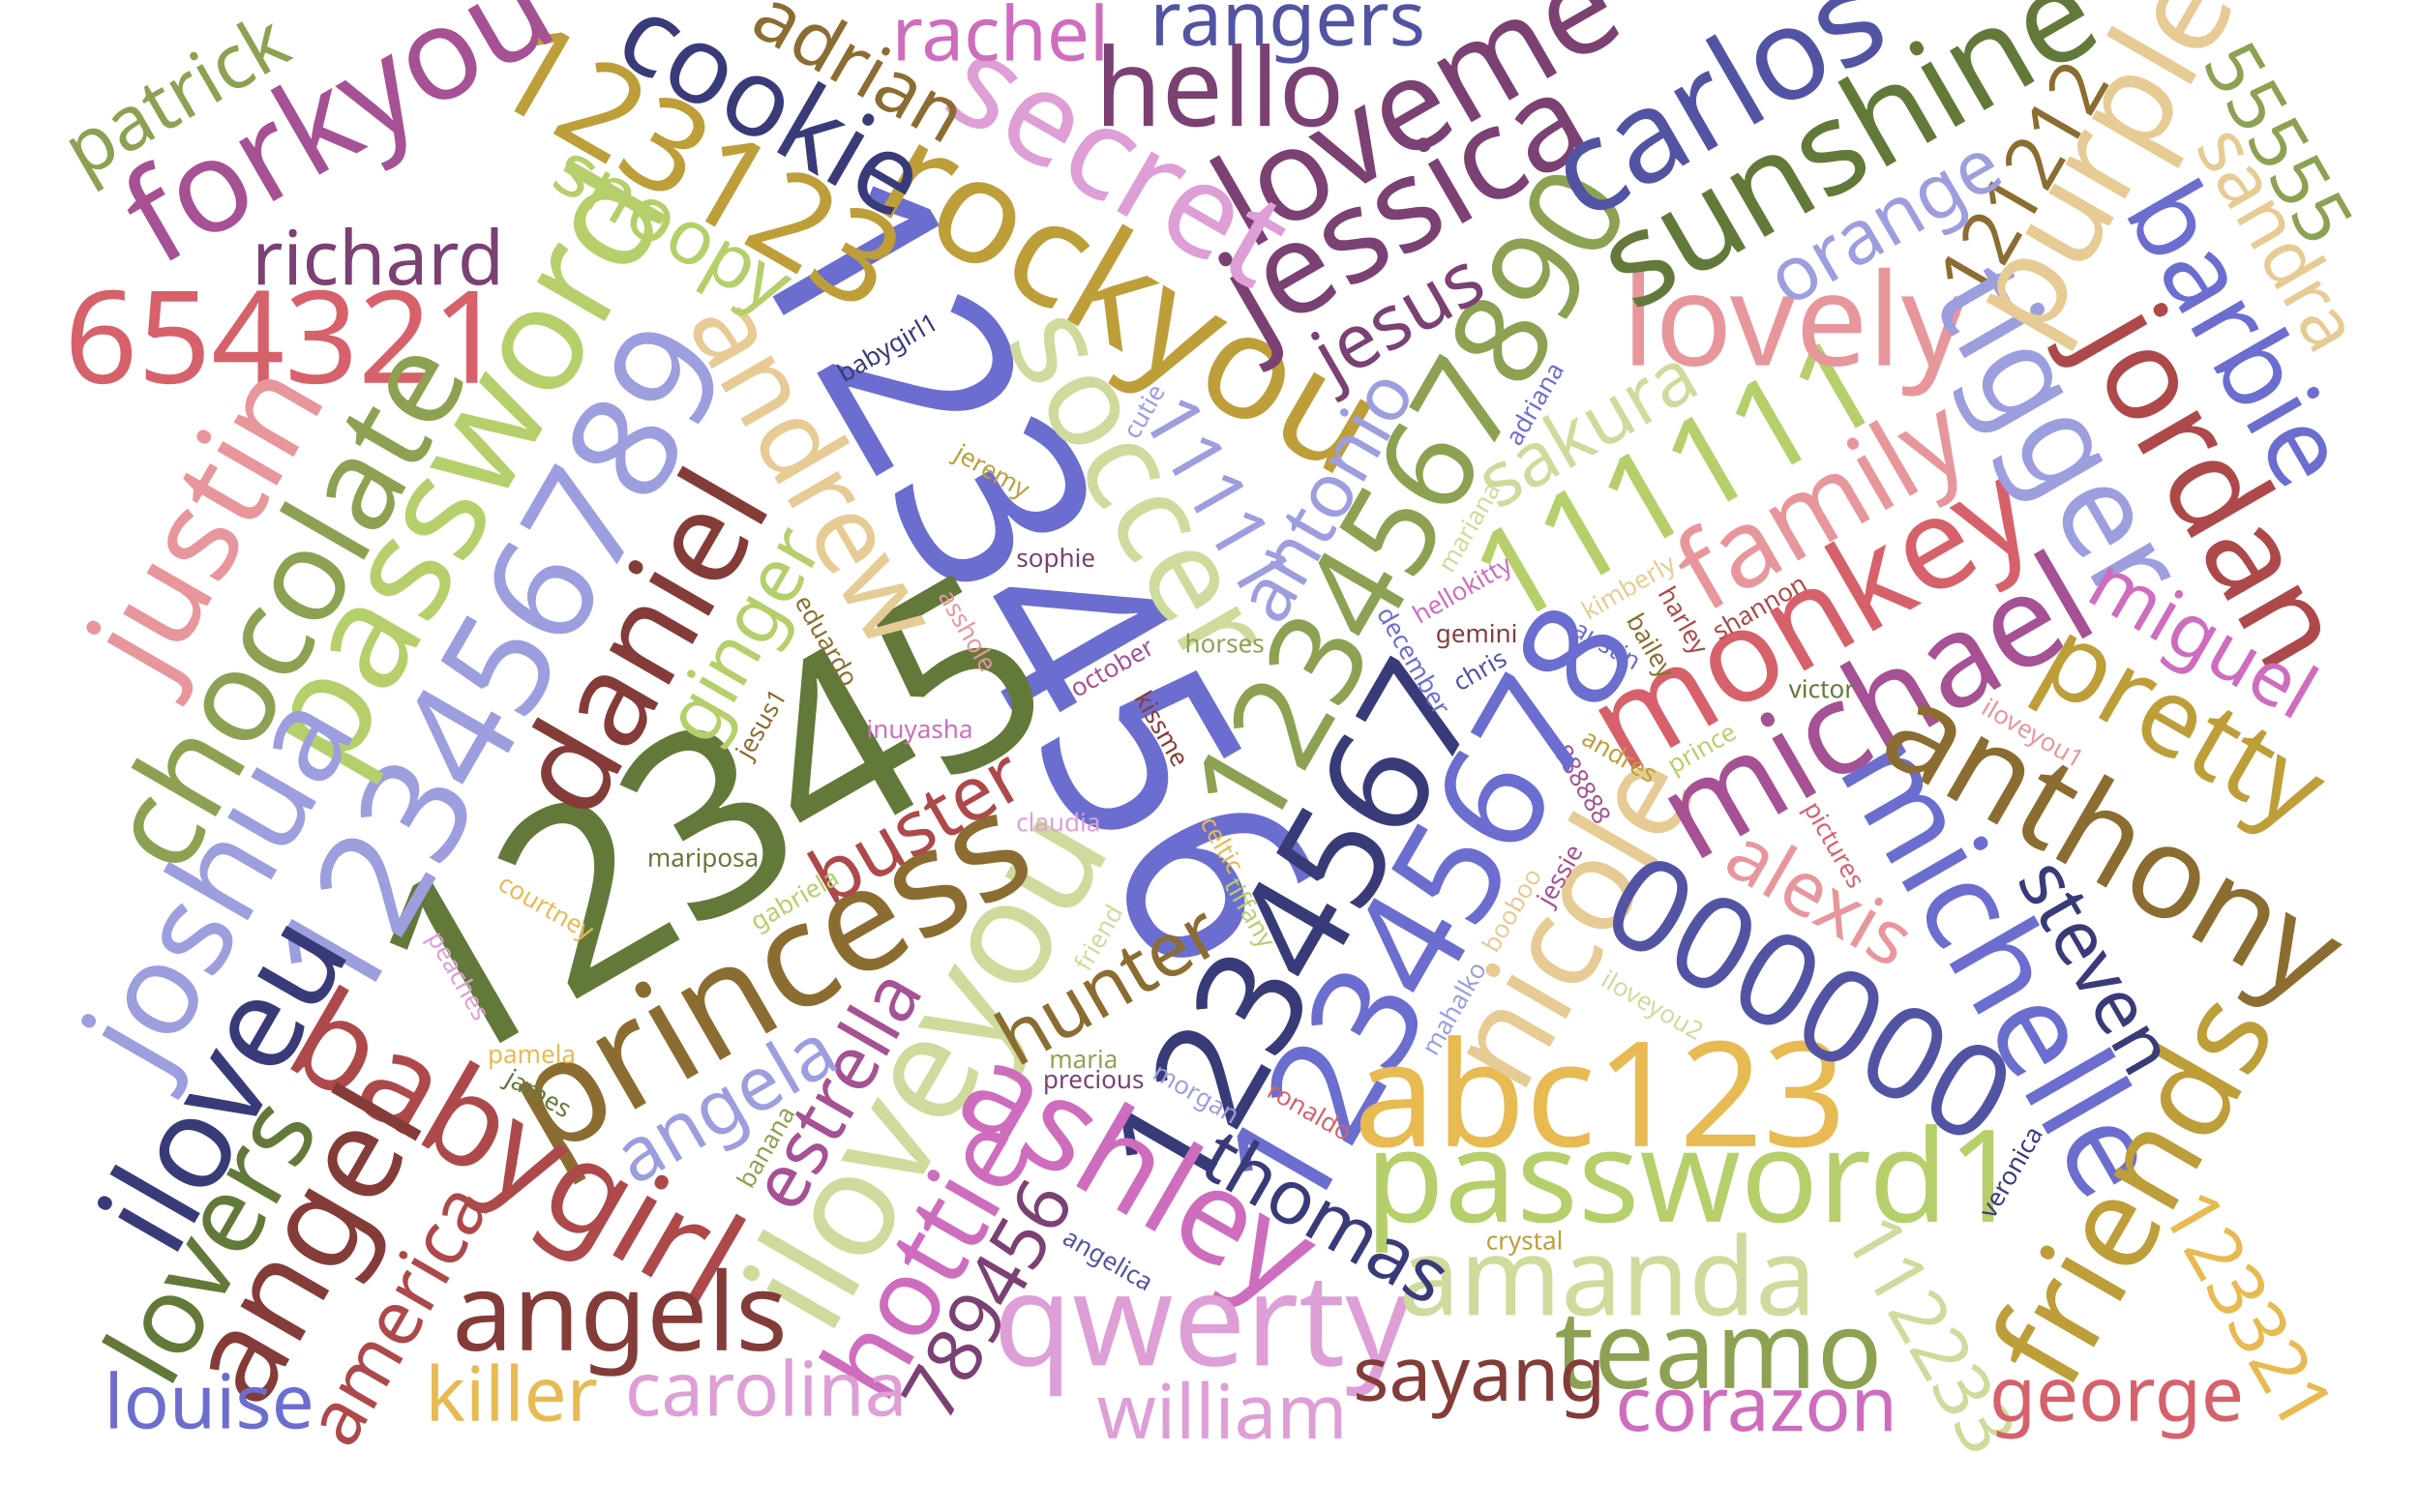
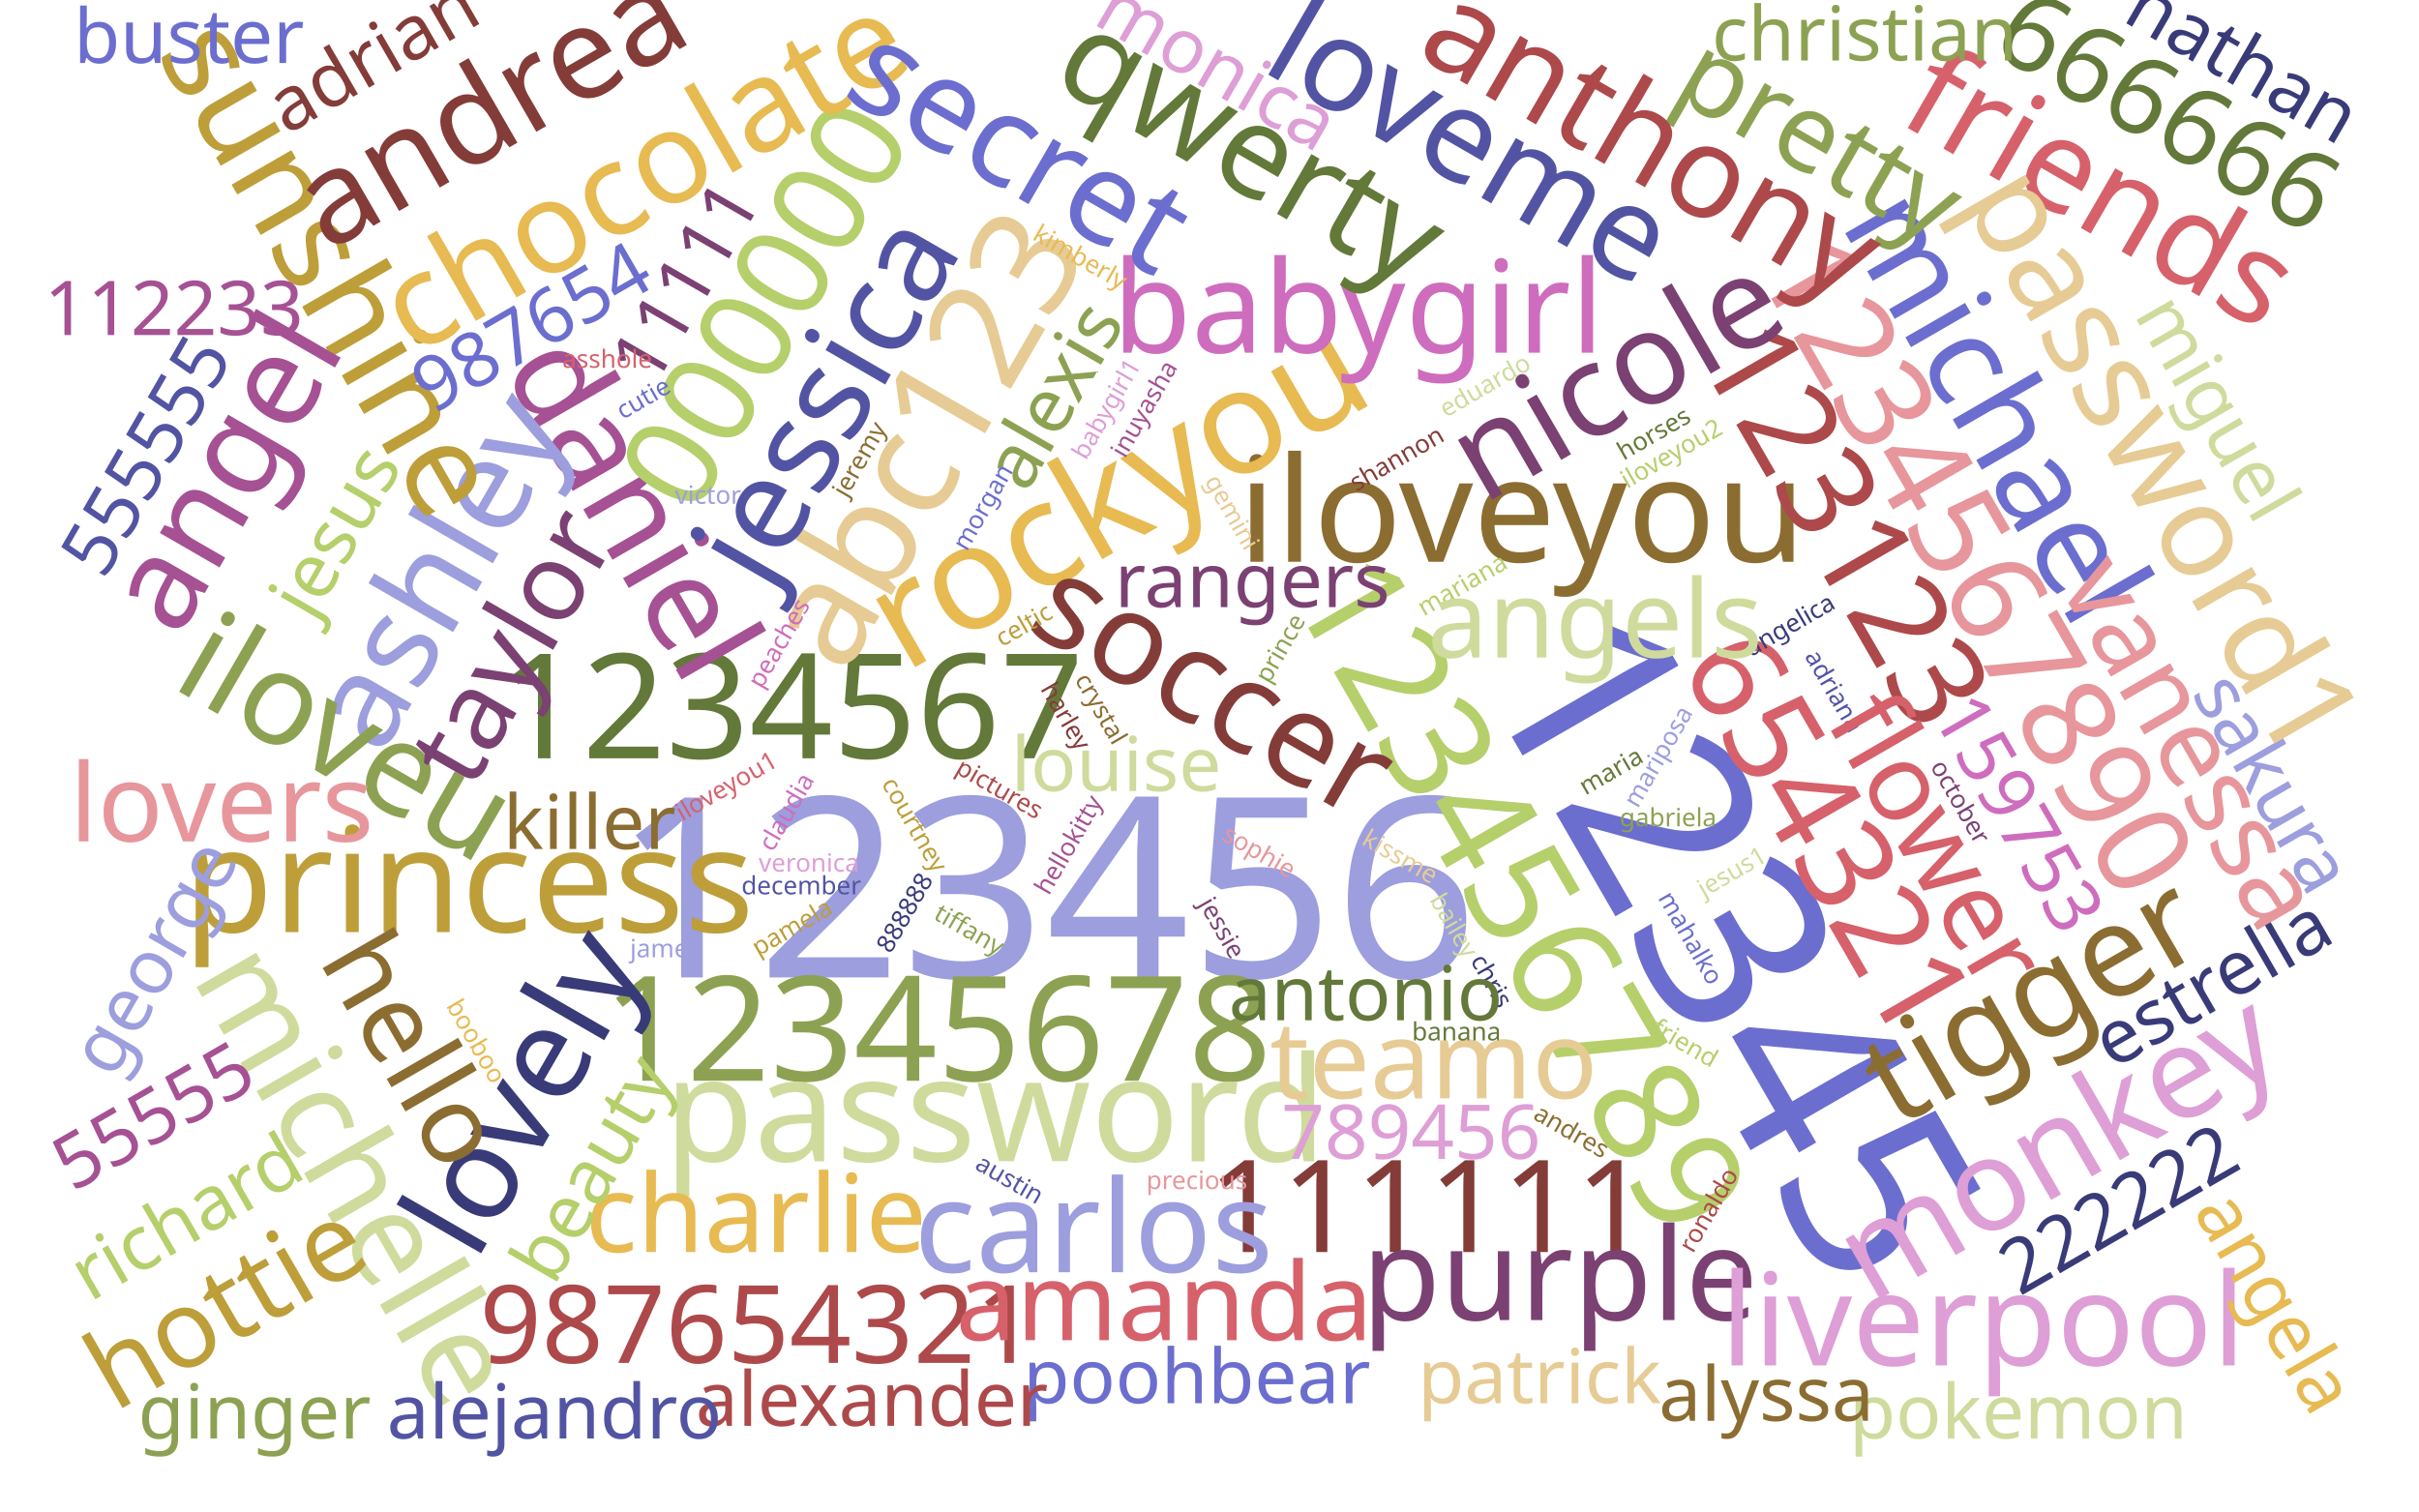
<svg xmlns="http://www.w3.org/2000/svg" width="960" height="600" version="1.1">
  <g />
-   <g transform="translate(480,300)scale(1,1)">
-     <text text-anchor="middle" transform="translate(-101,-57)rotate(60)" style="font-size: 100px; font-family: Impact; fill: rgb(107, 110, 207);">123456</text>
-     <text text-anchor="middle" transform="translate(-6,-98)rotate(60)" style="font-size: 30px; font-family: Impact; fill: rgb(156, 158, 222);">11111</text>
-     <text text-anchor="middle" transform="translate(-181,56)rotate(-30)" style="font-size: 100px; font-family: Impact; fill: rgb(99, 121, 57);">12345</text>
-     <text text-anchor="middle" transform="translate(415,-238)rotate(60)" style="font-size: 30px; font-family: Impact; fill: rgb(140, 162, 82);">55555</text>
-     <text text-anchor="middle" transform="translate(194,-94)rotate(-30)" style="font-size: 51px; font-family: Impact; fill: rgb(181, 207, 107);">111111</text>
-     <text text-anchor="middle" transform="translate(277,235)rotate(60)" style="font-size: 30px; font-family: Impact; fill: rgb(206, 219, 156);">112233</text>
-     <text text-anchor="middle" transform="translate(332,-223)rotate(-60)" style="font-size: 30px; font-family: Impact; fill: rgb(140, 109, 49);">121212</text>
-     <text text-anchor="middle" transform="translate(-212,-219)rotate(30)" style="font-size: 51px; font-family: Impact; fill: rgb(189, 158, 57);">123123</text>
-     <text text-anchor="middle" transform="translate(403,225)rotate(60)" style="font-size: 30px; font-family: Impact; fill: rgb(231, 186, 82);">123321</text>
-     <text text-anchor="middle" transform="translate(-367,-148)rotate(0)" style="font-size: 51px; font-family: Impact; fill: rgb(214, 97, 107);">654321</text>
-     <text text-anchor="middle" transform="translate(-79,221)rotate(-60)" style="font-size: 30px; font-family: Impact; fill: rgb(123, 65, 115);">789456</text>
-     <text text-anchor="middle" transform="translate(145,13)rotate(60)" style="font-size: 10px; font-family: Impact; fill: rgb(165, 81, 148);">888888</text>
-     <text text-anchor="middle" transform="translate(51,79)rotate(-60)" style="font-size: 58px; font-family: Impact; fill: rgb(57, 59, 121);">1234567</text>
-     <text text-anchor="middle" transform="translate(105,71)rotate(-60)" style="font-size: 58px; font-family: Impact; fill: rgb(107, 110, 207);">12345678</text>
-     <text text-anchor="middle" transform="translate(-264,-26)rotate(-60)" style="font-size: 58px; font-family: Impact; fill: rgb(156, 158, 222);">123456789</text>
-     <text text-anchor="middle" transform="translate(95,-93)rotate(-60)" style="font-size: 51px; font-family: Impact; fill: rgb(140, 162, 82);">1234567890</text>
-     <text text-anchor="middle" transform="translate(-279,-105)rotate(-60)" style="font-size: 58px; font-family: Impact; fill: rgb(181, 207, 107);">password</text>
-     <text text-anchor="middle" transform="translate(-95,134)rotate(-60)" style="font-size: 58px; font-family: Impact; fill: rgb(206, 219, 156);">iloveyou</text>
-     <text text-anchor="middle" transform="translate(-165,104)rotate(-30)" style="font-size: 58px; font-family: Impact; fill: rgb(140, 109, 49);">princess</text>
-     <text text-anchor="middle" transform="translate(-41,-164)rotate(30)" style="font-size: 58px; font-family: Impact; fill: rgb(189, 158, 57);">rockyou</text>
-     <text text-anchor="middle" transform="translate(155,155)rotate(0)" style="font-size: 58px; font-family: Impact; fill: rgb(231, 186, 82);">abc123</text>
-     <text text-anchor="middle" transform="translate(159,74)rotate(-60)" style="font-size: 51px; font-family: Impact; fill: rgb(231, 203, 148);">nicole</text>
-     <text text-anchor="middle" transform="translate(-210,-36)rotate(-60)" style="font-size: 51px; font-family: Impact; fill: rgb(132, 60, 57);">daniel</text>
-     <text text-anchor="middle" transform="translate(-284,171)rotate(30)" style="font-size: 51px; font-family: Impact; fill: rgb(173, 73, 74);">babygirl</text>
-     <text text-anchor="middle" transform="translate(247,-40)rotate(-30)" style="font-size: 51px; font-family: Impact; fill: rgb(214, 97, 107);">monkey</text>
-     <text text-anchor="middle" transform="translate(232,-155)rotate(0)" style="font-size: 51px; font-family: Impact; fill: rgb(231, 150, 156);">lovely</text>
-     <text text-anchor="middle" transform="translate(86,-203)rotate(-30)" style="font-size: 51px; font-family: Impact; fill: rgb(123, 65, 115);">jessica</text>
-     <text text-anchor="middle" transform="translate(273,-4)rotate(-30)" style="font-size: 51px; font-family: Impact; fill: rgb(165, 81, 148);">michael</text>
-     <text text-anchor="middle" transform="translate(-37,180)rotate(30)" style="font-size: 51px; font-family: Impact; fill: rgb(206, 109, 189);">ashley</text>
-     <text text-anchor="middle" transform="translate(-3,242)rotate(0)" style="font-size: 51px; font-family: Impact; fill: rgb(222, 158, 214);">qwerty</text>
-     <text text-anchor="middle" transform="translate(-376,139)rotate(-60)" style="font-size: 51px; font-family: Impact; fill: rgb(57, 59, 121);">iloveu</text>
-     <text text-anchor="middle" transform="translate(229,112)rotate(30)" style="font-size: 51px; font-family: Impact; fill: rgb(82, 84, 163);">000000</text>
-     <text text-anchor="middle" transform="translate(299,92)rotate(60)" style="font-size: 51px; font-family: Impact; fill: rgb(107, 110, 207);">michelle</text>
-     <text text-anchor="middle" transform="translate(322,-119)rotate(60)" style="font-size: 51px; font-family: Impact; fill: rgb(156, 158, 222);">tigger</text>
-     <text text-anchor="middle" transform="translate(262,-230)rotate(-30)" style="font-size: 51px; font-family: Impact; fill: rgb(99, 121, 57);">sunshine</text>
-     <text text-anchor="middle" transform="translate(-351,-51)rotate(-60)" style="font-size: 51px; font-family: Impact; fill: rgb(140, 162, 82);">chocolate</text>
-     <text text-anchor="middle" transform="translate(192,185)rotate(0)" style="font-size: 51px; font-family: Impact; fill: rgb(181, 207, 107);">password1</text>
-     <text text-anchor="middle" transform="translate(-43,-98)rotate(60)" style="font-size: 51px; font-family: Impact; fill: rgb(206, 219, 156);">soccer</text>
-     <text text-anchor="middle" transform="translate(350,49)rotate(30)" style="font-size: 51px; font-family: Impact; fill: rgb(140, 109, 49);">anthony</text>
-     <text text-anchor="middle" transform="translate(382,181)rotate(-60)" style="font-size: 51px; font-family: Impact; fill: rgb(189, 158, 57);">friends</text>
-     <text text-anchor="middle" transform="translate(369,-231)rotate(-60)" style="font-size: 51px; font-family: Impact; fill: rgb(231, 203, 148);">purple</text>
-     <text text-anchor="middle" transform="translate(-344,203)rotate(-60)" style="font-size: 51px; font-family: Impact; fill: rgb(132, 60, 57);">angel</text>
-     <text text-anchor="middle" transform="translate(383,-98)rotate(60)" style="font-size: 51px; font-family: Impact; fill: rgb(173, 73, 74);">jordan</text>
-     <text text-anchor="middle" transform="translate(-383,-85)rotate(-60)" style="font-size: 51px; font-family: Impact; fill: rgb(231, 150, 156);">justin</text>
-     <text text-anchor="middle" transform="translate(91,-244)rotate(-30)" style="font-size: 51px; font-family: Impact; fill: rgb(123, 65, 115);">loveme</text>
-     <text text-anchor="middle" transform="translate(-337,-240)rotate(-30)" style="font-size: 51px; font-family: Impact; fill: rgb(165, 81, 148);">forkyou</text>
-     <text text-anchor="middle" transform="translate(-45,-221)rotate(30)" style="font-size: 51px; font-family: Impact; fill: rgb(222, 158, 214);">secret</text>
-     <text text-anchor="middle" transform="translate(210,-247)rotate(-30)" style="font-size: 51px; font-family: Impact; fill: rgb(82, 84, 163);">carlos</text>
-     <text text-anchor="middle" transform="translate(-378,59)rotate(-60)" style="font-size: 51px; font-family: Impact; fill: rgb(156, 158, 222);">joshua</text>
-     <text text-anchor="middle" transform="translate(158,222)rotate(0)" style="font-size: 43px; font-family: Impact; fill: rgb(206, 219, 156);">amanda</text>
-     <text text-anchor="middle" transform="translate(379,0)rotate(30)" style="font-size: 43px; font-family: Impact; fill: rgb(189, 158, 57);">pretty</text>
-     <text text-anchor="middle" transform="translate(-170,-106)rotate(60)" style="font-size: 43px; font-family: Impact; fill: rgb(231, 203, 148);">andrew</text>
-     <text text-anchor="middle" transform="translate(-234,236)rotate(0)" style="font-size: 43px; font-family: Impact; fill: rgb(132, 60, 57);">angels</text>
-     <text text-anchor="middle" transform="translate(4,-250)rotate(0)" style="font-size: 43px; font-family: Impact; fill: rgb(123, 65, 115);">hello</text>
-     <text text-anchor="middle" transform="translate(-99,207)rotate(-60)" style="font-size: 43px; font-family: Impact; fill: rgb(206, 109, 189);">hottie</text>
-     <text text-anchor="middle" transform="translate(395,-160)rotate(60)" style="font-size: 43px; font-family: Impact; fill: rgb(107, 110, 207);">barbie</text>
-     <text text-anchor="middle" transform="translate(-383,200)rotate(-60)" style="font-size: 43px; font-family: Impact; fill: rgb(99, 121, 57);">lovers</text>
-     <text text-anchor="middle" transform="translate(202,251)rotate(0)" style="font-size: 43px; font-family: Impact; fill: rgb(140, 162, 82);">teamo</text>
-     <text text-anchor="middle" transform="translate(250,-87)rotate(-30)" style="font-size: 43px; font-family: Impact; fill: rgb(231, 150, 156);">family</text>
-     <text text-anchor="middle" transform="translate(-181,-245)rotate(30)" style="font-size: 43px; font-family: Impact; fill: rgb(57, 59, 121);">cookie</text>
-     <text text-anchor="middle" transform="translate(237,65)rotate(30)" style="font-size: 30px; font-family: Impact; fill: rgb(231, 150, 156);">alexis</text>
-     <text text-anchor="middle" transform="translate(80,-165)rotate(-30)" style="font-size: 30px; font-family: Impact; fill: rgb(123, 65, 115);">jesus</text>
-     <text text-anchor="middle" transform="translate(-139,138)rotate(-60)" style="font-size: 30px; font-family: Impact; fill: rgb(165, 81, 148);">estrella</text>
-     <text text-anchor="middle" transform="translate(389,-38)rotate(30)" style="font-size: 30px; font-family: Impact; fill: rgb(206, 109, 189);">miguel</text>
-     <text text-anchor="middle" transform="translate(5,271)rotate(0)" style="font-size: 30px; font-family: Impact; fill: rgb(222, 158, 214);">william</text>
-     <text text-anchor="middle" transform="translate(41,192)rotate(30)" style="font-size: 30px; font-family: Impact; fill: rgb(57, 59, 121);">thomas</text>
-     <text text-anchor="middle" transform="translate(-187,147)rotate(-30)" style="font-size: 30px; font-family: Impact; fill: rgb(156, 158, 222);">angela</text>
-     <text text-anchor="middle" transform="translate(-405,-253)rotate(-30)" style="font-size: 30px; font-family: Impact; fill: rgb(140, 162, 82);">patrick</text>
-     <text text-anchor="middle" transform="translate(155,-121)rotate(-30)" style="font-size: 30px; font-family: Impact; fill: rgb(206, 219, 156);">sakura</text>
-     <text text-anchor="middle" transform="translate(-144,-265)rotate(30)" style="font-size: 30px; font-family: Impact; fill: rgb(140, 109, 49);">adrian</text>
-     <text text-anchor="middle" transform="translate(107,256)rotate(0)" style="font-size: 30px; font-family: Impact; fill: rgb(132, 60, 57);">sayang</text>
-     <text text-anchor="middle" transform="translate(-313,227)rotate(-60)" style="font-size: 30px; font-family: Impact; fill: rgb(173, 73, 74);">america</text>
-     <text text-anchor="middle" transform="translate(-330,-187)" style="font-size: 30px; font-family: Impact; fill: rgb(123, 65, 115);">richard</text>
-     <text text-anchor="middle" transform="translate(-176,262)rotate(0)" style="font-size: 30px; font-family: Impact; fill: rgb(222, 158, 214);">carolina</text>
-     <text text-anchor="middle" transform="translate(343,89)rotate(60)" style="font-size: 30px; font-family: Impact; fill: rgb(57, 59, 121);">steven</text>
-     <text text-anchor="middle" transform="translate(31,-282)rotate(0)" style="font-size: 30px; font-family: Impact; fill: rgb(82, 84, 163);">rangers</text>
-     <text text-anchor="middle" transform="translate(-397,267)rotate(0)" style="font-size: 30px; font-family: Impact; fill: rgb(107, 110, 207);">louise</text>
-     <text text-anchor="middle" transform="translate(273,-203)rotate(-30)" style="font-size: 30px; font-family: Impact; fill: rgb(156, 158, 222);">orange</text>
-     <text text-anchor="middle" transform="translate(-218,-201)rotate(30)" style="font-size: 30px; font-family: Impact; fill: rgb(181, 207, 107);">snoopy</text>
-     <text text-anchor="middle" transform="translate(-35,100)rotate(-30)" style="font-size: 30px; font-family: Impact; fill: rgb(140, 109, 49);">hunter</text>
-     <text text-anchor="middle" transform="translate(-277,264)rotate(0)" style="font-size: 30px; font-family: Impact; fill: rgb(231, 186, 82);">killer</text>
-     <text text-anchor="middle" transform="translate(415,-200)rotate(60)" style="font-size: 30px; font-family: Impact; fill: rgb(231, 203, 148);">sandra</text>
-     <text text-anchor="middle" transform="translate(-111,37)rotate(-30)" style="font-size: 30px; font-family: Impact; fill: rgb(173, 73, 74);">buster</text>
-     <text text-anchor="middle" transform="translate(360,264)rotate(0)" style="font-size: 30px; font-family: Impact; fill: rgb(214, 97, 107);">george</text>
-     <text text-anchor="middle" transform="translate(-83,-276)" style="font-size: 30px; font-family: Impact; fill: rgb(206, 109, 189);">rachel</text>
-     <text text-anchor="middle" transform="translate(55,-98)rotate(-60)" style="font-size: 30px; font-family: Impact; fill: rgb(156, 158, 222);">antonio</text>
-     <text text-anchor="middle" transform="translate(-176,-43)rotate(-60)" style="font-size: 30px; font-family: Impact; fill: rgb(181, 207, 107);">ginger</text>
-     <text text-anchor="middle" transform="translate(217,268)rotate(0)" style="font-size: 30px; font-family: Impact; fill: rgb(206, 109, 189);">corazon</text>
-     <text text-anchor="middle" transform="translate(78,-36)rotate(60)" style="font-size: 10px; font-family: Impact; fill: rgb(107, 110, 207);">december</text>
-     <text text-anchor="middle" transform="translate(-7,137)rotate(30)" style="font-size: 10px; font-family: Impact; fill: rgb(156, 158, 222);">morgan</text>
-     <text text-anchor="middle" transform="translate(-201,44)rotate(0)" style="font-size: 10px; font-family: Impact; fill: rgb(99, 121, 57);">mariposa</text>
-     <text text-anchor="middle" transform="translate(-50,124)rotate(0)" style="font-size: 10px; font-family: Impact; fill: rgb(140, 162, 82);">maria</text>
-     <text text-anchor="middle" transform="translate(-163,60)rotate(-30)" style="font-size: 10px; font-family: Impact; fill: rgb(181, 207, 107);">gabriela</text>
-     <text text-anchor="middle" transform="translate(174,102)rotate(30)" style="font-size: 10px; font-family: Impact; fill: rgb(206, 219, 156);">iloveyou2</text>
-     <text text-anchor="middle" transform="translate(172,-42)rotate(60)" style="font-size: 10px; font-family: Impact; fill: rgb(140, 109, 49);">bailey</text>
-     <text text-anchor="middle" transform="translate(-88,-110)rotate(30)" style="font-size: 10px; font-family: Impact; fill: rgb(189, 158, 57);">jeremy</text>
-     <text text-anchor="middle" transform="translate(-269,122)rotate(0)" style="font-size: 10px; font-family: Impact; fill: rgb(231, 186, 82);">pamela</text>
-     <text text-anchor="middle" transform="translate(168,-64)rotate(-30)" style="font-size: 10px; font-family: Impact; fill: rgb(231, 203, 148);">kimberly</text>
-     <text text-anchor="middle" transform="translate(106,-45)rotate(0)" style="font-size: 10px; font-family: Impact; fill: rgb(132, 60, 57);">gemini</text>
-     <text text-anchor="middle" transform="translate(220,-56)rotate(-30)" style="font-size: 10px; font-family: Impact; fill: rgb(173, 73, 74);">shannon</text>
-     <text text-anchor="middle" transform="translate(245,37)rotate(60)" style="font-size: 10px; font-family: Impact; fill: rgb(214, 97, 107);">pictures</text>
-     <text text-anchor="middle" transform="translate(-99,-48)rotate(60)" style="font-size: 10px; font-family: Impact; fill: rgb(231, 150, 156);">asshole</text>
-     <text text-anchor="middle" transform="translate(-61,-75)rotate(0)" style="font-size: 10px; font-family: Impact; fill: rgb(123, 65, 115);">sophie</text>
-     <text text-anchor="middle" transform="translate(142,49)rotate(-60)" style="font-size: 10px; font-family: Impact; fill: rgb(165, 81, 148);">jessie</text>
-     <text text-anchor="middle" transform="translate(102,-63)rotate(-30)" style="font-size: 10px; font-family: Impact; fill: rgb(206, 109, 189);">hellokitty</text>
-     <text text-anchor="middle" transform="translate(-60,30)rotate(0)" style="font-size: 10px; font-family: Impact; fill: rgb(222, 158, 214);">claudia</text>
-     <text text-anchor="middle" transform="translate(-126,-159)rotate(-30)" style="font-size: 10px; font-family: Impact; fill: rgb(57, 59, 121);">babygirl1</text>
-     <text text-anchor="middle" transform="translate(-42,203)rotate(30)" style="font-size: 10px; font-family: Impact; fill: rgb(82, 84, 163);">angelica</text>
-     <text text-anchor="middle" transform="translate(156,-41)rotate(30)" style="font-size: 10px; font-family: Impact; fill: rgb(107, 110, 207);">austin</text>
-     <text text-anchor="middle" transform="translate(100,102)rotate(-60)" style="font-size: 10px; font-family: Impact; fill: rgb(156, 158, 222);">mahalko</text>
-     <text text-anchor="middle" transform="translate(243,-23)rotate(0)" style="font-size: 10px; font-family: Impact; fill: rgb(99, 121, 57);">victor</text>
-     <text text-anchor="middle" transform="translate(6,-41)rotate(0)" style="font-size: 10px; font-family: Impact; fill: rgb(140, 162, 82);">horses</text>
-     <text text-anchor="middle" transform="translate(13,64)rotate(60)" style="font-size: 10px; font-family: Impact; fill: rgb(181, 207, 107);">tiffany</text>
-     <text text-anchor="middle" transform="translate(106,-89)rotate(-60)" style="font-size: 10px; font-family: Impact; fill: rgb(206, 219, 156);">mariana</text>
-     <text text-anchor="middle" transform="translate(-155,-44)rotate(60)" style="font-size: 10px; font-family: Impact; fill: rgb(140, 109, 49);">eduardo</text>
-     <text text-anchor="middle" transform="translate(161,3)rotate(30)" style="font-size: 10px; font-family: Impact; fill: rgb(189, 158, 57);">andres</text>
-     <text text-anchor="middle" transform="translate(-265,63)rotate(30)" style="font-size: 10px; font-family: Impact; fill: rgb(231, 186, 82);">courtney</text>
-     <text text-anchor="middle" transform="translate(123,63)rotate(-60)" style="font-size: 10px; font-family: Impact; fill: rgb(231, 203, 148);">booboo</text>
-     <text text-anchor="middle" transform="translate(-22,-9)rotate(60)" style="font-size: 10px; font-family: Impact; fill: rgb(132, 60, 57);">kissme</text>
-     <text text-anchor="middle" transform="translate(185,-52)rotate(60)" style="font-size: 10px; font-family: Impact; fill: rgb(173, 73, 74);">harley</text>
-     <text text-anchor="middle" transform="translate(38,144)rotate(30)" style="font-size: 10px; font-family: Impact; fill: rgb(214, 97, 107);">ronaldo</text>
-     <text text-anchor="middle" transform="translate(325,-6)rotate(30)" style="font-size: 10px; font-family: Impact; fill: rgb(231, 150, 156);">iloveyou1</text>
-     <text text-anchor="middle" transform="translate(-46,132)rotate(0)" style="font-size: 10px; font-family: Impact; fill: rgb(123, 65, 115);">precious</text>
-     <text text-anchor="middle" transform="translate(-37,-32)rotate(-30)" style="font-size: 10px; font-family: Impact; fill: rgb(165, 81, 148);">october</text>
-     <text text-anchor="middle" transform="translate(-115,-7)rotate(0)" style="font-size: 10px; font-family: Impact; fill: rgb(206, 109, 189);">inuyasha</text>
-     <text text-anchor="middle" transform="translate(-301,89)rotate(60)" style="font-size: 10px; font-family: Impact; fill: rgb(222, 158, 214);">peaches</text>
-     <text text-anchor="middle" transform="translate(321,167)rotate(-60)" style="font-size: 10px; font-family: Impact; fill: rgb(57, 59, 121);">veronica</text>
-     <text text-anchor="middle" transform="translate(109,-31)rotate(-30)" style="font-size: 10px; font-family: Impact; fill: rgb(82, 84, 163);">chris</text>
-     <text text-anchor="middle" transform="translate(132,-138)rotate(-60)" style="font-size: 10px; font-family: Impact; fill: rgb(107, 110, 207);">adriana</text>
-     <text text-anchor="middle" transform="translate(-23,-135)rotate(-60)" style="font-size: 10px; font-family: Impact; fill: rgb(156, 158, 222);">cutie</text>
-     <text text-anchor="middle" transform="translate(-268,137)rotate(30)" style="font-size: 10px; font-family: Impact; fill: rgb(99, 121, 57);">james</text>
-     <text text-anchor="middle" transform="translate(-173,157)rotate(-60)" style="font-size: 10px; font-family: Impact; fill: rgb(140, 162, 82);">banana</text>
-     <text text-anchor="middle" transform="translate(197,0)rotate(-30)" style="font-size: 10px; font-family: Impact; fill: rgb(181, 207, 107);">prince</text>
-     <text text-anchor="middle" transform="translate(-41,74)rotate(-60)" style="font-size: 10px; font-family: Impact; fill: rgb(206, 219, 156);">friend</text>
-     <text text-anchor="middle" transform="translate(-175,-11)rotate(-60)" style="font-size: 10px; font-family: Impact; fill: rgb(140, 109, 49);">jesus1</text>
-     <text text-anchor="middle" transform="translate(125,196)rotate(0)" style="font-size: 10px; font-family: Impact; fill: rgb(189, 158, 57);">crystal</text>
-     <text text-anchor="middle" transform="translate(2,37)rotate(60)" style="font-size: 10px; font-family: Impact; fill: rgb(231, 186, 82);">celtic</text>
+   <g transform="translate(480,300)">
+     <text text-anchor="middle" transform="translate(178,93)rotate(60)" style="font-size: 100px; font-family: Impact; fill: rgb(107, 110, 207);">12345</text>
+     <text text-anchor="middle" transform="translate(-65,88)rotate(0)" style="font-size: 100px; font-family: Impact; fill: rgb(156, 158, 222);">123456</text>
+     <text text-anchor="middle" transform="translate(-166,1)rotate(0)" style="font-size: 58px; font-family: Impact; fill: rgb(99, 121, 57);">1234567</text>
+     <text text-anchor="middle" transform="translate(-108,129)rotate(0)" style="font-size: 58px; font-family: Impact; fill: rgb(140, 162, 82);">12345678</text>
+     <text text-anchor="middle" transform="translate(106,65)rotate(60)" style="font-size: 58px; font-family: Impact; fill: rgb(181, 207, 107);">123456789</text>
+     <text text-anchor="middle" transform="translate(-85,161)rotate(0)" style="font-size: 58px; font-family: Impact; fill: rgb(206, 219, 156);">password</text>
+     <text text-anchor="middle" transform="translate(124,-77)rotate(0)" style="font-size: 58px; font-family: Impact; fill: rgb(140, 109, 49);">iloveyou</text>
+     <text text-anchor="middle" transform="translate(-294,70)rotate(0)" style="font-size: 58px; font-family: Impact; fill: rgb(189, 158, 57);">princess</text>
+     <text text-anchor="middle" transform="translate(-27,-87)rotate(-30)" style="font-size: 58px; font-family: Impact; fill: rgb(231, 186, 82);">rockyou</text>
+     <text text-anchor="middle" transform="translate(-96,-116)rotate(-60)" style="font-size: 58px; font-family: Impact; fill: rgb(231, 203, 148);">abc123</text>
+     <text text-anchor="middle" transform="translate(87,197)" style="font-size: 51px; font-family: Impact; fill: rgb(132, 60, 57);">111111</text>
+     <text text-anchor="middle" transform="translate(237,-83)rotate(60)" style="font-size: 51px; font-family: Impact; fill: rgb(173, 73, 74);">123123</text>
+     <text text-anchor="middle" transform="translate(230,40)rotate(60)" style="font-size: 51px; font-family: Impact; fill: rgb(214, 97, 107);">654321</text>
+     <text text-anchor="middle" transform="translate(289,-67)rotate(60)" style="font-size: 51px; font-family: Impact; fill: rgb(231, 150, 156);">1234567890</text>
+     <text text-anchor="middle" transform="translate(170,-135)rotate(-30)" style="font-size: 51px; font-family: Impact; fill: rgb(123, 65, 115);">nicole</text>
+     <text text-anchor="middle" transform="translate(-244,-90)rotate(60)" style="font-size: 51px; font-family: Impact; fill: rgb(165, 81, 148);">daniel</text>
+     <text text-anchor="middle" transform="translate(59,-160)" style="font-size: 51px; font-family: Impact; fill: rgb(206, 109, 189);">babygirl</text>
+     <text text-anchor="middle" transform="translate(345,170)rotate(-30)" style="font-size: 51px; font-family: Impact; fill: rgb(222, 158, 214);">monkey</text>
+     <text text-anchor="middle" transform="translate(-257,142)rotate(-60)" style="font-size: 51px; font-family: Impact; fill: rgb(57, 59, 121);">lovely</text>
+     <text text-anchor="middle" transform="translate(-137,-133)rotate(-60)" style="font-size: 51px; font-family: Impact; fill: rgb(82, 84, 163);">jessica</text>
+     <text text-anchor="middle" transform="translate(297,-130)rotate(60)" style="font-size: 51px; font-family: Impact; fill: rgb(107, 110, 207);">michael</text>
+     <text text-anchor="middle" transform="translate(-291,-65)rotate(-60)" style="font-size: 51px; font-family: Impact; fill: rgb(156, 158, 222);">ashley</text>
+     <text text-anchor="middle" transform="translate(8,-226)rotate(30)" style="font-size: 51px; font-family: Impact; fill: rgb(99, 121, 57);">qwerty</text>
+     <text text-anchor="middle" transform="translate(-351,8)rotate(30)" style="font-size: 51px; font-family: Impact; fill: rgb(140, 162, 82);">iloveu</text>
+     <text text-anchor="middle" transform="translate(-161,-170)rotate(-60)" style="font-size: 51px; font-family: Impact; fill: rgb(181, 207, 107);">000000</text>
+     <text text-anchor="middle" transform="translate(-354,175)rotate(60)" style="font-size: 51px; font-family: Impact; fill: rgb(206, 219, 156);">michelle</text>
+     <text text-anchor="middle" transform="translate(335,112)rotate(-30)" style="font-size: 51px; font-family: Impact; fill: rgb(140, 109, 49);">tigger</text>
+     <text text-anchor="middle" transform="translate(-364,-185)rotate(60)" style="font-size: 51px; font-family: Impact; fill: rgb(189, 158, 57);">sunshine</text>
+     <text text-anchor="middle" transform="translate(-216,-216)rotate(-30)" style="font-size: 51px; font-family: Impact; fill: rgb(231, 186, 82);">chocolate</text>
+     <text text-anchor="middle" transform="translate(-7,-12)rotate(30)" style="font-size: 51px; font-family: Impact; fill: rgb(132, 60, 57);">soccer</text>
+     <text text-anchor="middle" transform="translate(345,-210)rotate(30)" style="font-size: 51px; font-family: Impact; fill: rgb(214, 97, 107);">friends</text>
+     <text text-anchor="middle" transform="translate(139,224)rotate(0)" style="font-size: 51px; font-family: Impact; fill: rgb(123, 65, 115);">purple</text>
+     <text text-anchor="middle" transform="translate(-376,-104)rotate(-60)" style="font-size: 51px; font-family: Impact; fill: rgb(165, 81, 148);">angel</text>
+     <text text-anchor="middle" transform="translate(95,-229)rotate(30)" style="font-size: 51px; font-family: Impact; fill: rgb(82, 84, 163);">loveme</text>
+     <text text-anchor="middle" transform="translate(-84,-226)rotate(30)" style="font-size: 51px; font-family: Impact; fill: rgb(107, 110, 207);">secret</text>
+     <text text-anchor="middle" transform="translate(373,-243)rotate(30)" style="font-size: 43px; font-family: Impact; fill: rgb(99, 121, 57);">666666</text>
+     <text text-anchor="middle" transform="translate(235,-232)rotate(30)" style="font-size: 43px; font-family: Impact; fill: rgb(140, 162, 82);">pretty</text>
+     <text text-anchor="middle" transform="translate(-329,124)rotate(60)" style="font-size: 43px; font-family: Impact; fill: rgb(140, 109, 49);">hello</text>
+     <text text-anchor="middle" transform="translate(-383,231)rotate(-30)" style="font-size: 43px; font-family: Impact; fill: rgb(189, 158, 57);">hottie</text>
+     <text text-anchor="middle" transform="translate(-180,197)rotate(0)" style="font-size: 43px; font-family: Impact; fill: rgb(231, 186, 82);">charlie</text>
+     <text text-anchor="middle" transform="translate(89,136)" style="font-size: 43px; font-family: Impact; fill: rgb(231, 203, 148);">teamo</text>
+     <text text-anchor="middle" transform="translate(-199,-183)rotate(-60)" style="font-size: 30px; font-family: Impact; fill: rgb(123, 65, 115);">11111</text>
+     <text text-anchor="middle" transform="translate(-414,152)rotate(-30)" style="font-size: 30px; font-family: Impact; fill: rgb(165, 81, 148);">55555</text>
+     <text text-anchor="middle" transform="translate(366,189)rotate(-30)" style="font-size: 30px; font-family: Impact; fill: rgb(57, 59, 121);">222222</text>
+     <text text-anchor="middle" transform="translate(-413,-114)rotate(-60)" style="font-size: 30px; font-family: Impact; fill: rgb(82, 84, 163);">555555</text>
+     <text text-anchor="middle" transform="translate(-53,-138)rotate(-60)" style="font-size: 30px; font-family: Impact; fill: rgb(140, 162, 82);">alexis</text>
+     <text text-anchor="middle" transform="translate(-338,-84)rotate(-60)" style="font-size: 30px; font-family: Impact; fill: rgb(181, 207, 107);">jesus</text>
+     <text text-anchor="middle" transform="translate(391,-133)rotate(60)" style="font-size: 30px; font-family: Impact; fill: rgb(206, 219, 156);">miguel</text>
+     <text text-anchor="middle" transform="translate(131,257)" style="font-size: 30px; font-family: Impact; fill: rgb(231, 203, 148);">patrick</text>
+     <text text-anchor="middle" transform="translate(-118,64)rotate(-60)" style="font-size: 10px; font-family: Impact; fill: rgb(57, 59, 121);">888888</text>
+     <text text-anchor="middle" transform="translate(-162,55)rotate(0)" style="font-size: 10px; font-family: Impact; fill: rgb(82, 84, 163);">december</text>
+     <text text-anchor="middle" transform="translate(-87,-97)rotate(-60)" style="font-size: 10px; font-family: Impact; fill: rgb(107, 110, 207);">morgan</text>
+     <text text-anchor="middle" transform="translate(181,2)rotate(-60)" style="font-size: 10px; font-family: Impact; fill: rgb(156, 158, 222);">mariposa</text>
+     <text text-anchor="middle" transform="translate(161,9)rotate(-30)" style="font-size: 10px; font-family: Impact; fill: rgb(99, 121, 57);">maria</text>
+     <text text-anchor="middle" transform="translate(182,28)rotate(0)" style="font-size: 10px; font-family: Impact; fill: rgb(140, 162, 82);">gabriela</text>
+     <text text-anchor="middle" transform="translate(185,-117)rotate(-30)" style="font-size: 10px; font-family: Impact; fill: rgb(181, 207, 107);">iloveyou2</text>
+     <text text-anchor="middle" transform="translate(94,69)rotate(60)" style="font-size: 10px; font-family: Impact; fill: rgb(206, 219, 156);">bailey</text>
+     <text text-anchor="middle" transform="translate(-136,-116)rotate(-60)" style="font-size: 10px; font-family: Impact; fill: rgb(140, 109, 49);">jeremy</text>
+     <text text-anchor="middle" transform="translate(-164,71)rotate(-30)" style="font-size: 10px; font-family: Impact; fill: rgb(189, 158, 57);">pamela</text>
+     <text text-anchor="middle" transform="translate(-53,-195)rotate(30)" style="font-size: 10px; font-family: Impact; fill: rgb(231, 186, 82);">kimberly</text>
+     <text text-anchor="middle" transform="translate(6,-95)rotate(60)" style="font-size: 10px; font-family: Impact; fill: rgb(231, 203, 148);">gemini</text>
+     <text text-anchor="middle" transform="translate(76,-115)rotate(-30)" style="font-size: 10px; font-family: Impact; fill: rgb(132, 60, 57);">shannon</text>
+     <text text-anchor="middle" transform="translate(-85,16)rotate(30)" style="font-size: 10px; font-family: Impact; fill: rgb(173, 73, 74);">pictures</text>
+     <text text-anchor="middle" transform="translate(-239,-154)rotate(0)" style="font-size: 10px; font-family: Impact; fill: rgb(214, 97, 107);">asshole</text>
+     <text text-anchor="middle" transform="translate(18,41)rotate(30)" style="font-size: 10px; font-family: Impact; fill: rgb(231, 150, 156);">sophie</text>
+     <text text-anchor="middle" transform="translate(2,70)rotate(60)" style="font-size: 10px; font-family: Impact; fill: rgb(123, 65, 115);">jessie</text>
+     <text text-anchor="middle" transform="translate(-53,37)rotate(-60)" style="font-size: 10px; font-family: Impact; fill: rgb(165, 81, 148);">hellokitty</text>
+     <text text-anchor="middle" transform="translate(-165,24)rotate(-60)" style="font-size: 10px; font-family: Impact; fill: rgb(206, 109, 189);">claudia</text>
+     <text text-anchor="middle" transform="translate(-38,-136)rotate(-60)" style="font-size: 10px; font-family: Impact; fill: rgb(222, 158, 214);">babygirl1</text>
+     <text text-anchor="middle" transform="translate(232,-49)rotate(-30)" style="font-size: 10px; font-family: Impact; fill: rgb(57, 59, 121);">angelica</text>
+     <text text-anchor="middle" transform="translate(-81,171)rotate(30)" style="font-size: 10px; font-family: Impact; fill: rgb(82, 84, 163);">austin</text>
+     <text text-anchor="middle" transform="translate(188,74)rotate(60)" style="font-size: 10px; font-family: Impact; fill: rgb(107, 110, 207);">mahalko</text>
+     <text text-anchor="middle" transform="translate(-199,-100)" style="font-size: 10px; font-family: Impact; fill: rgb(156, 158, 222);">victor</text>
+     <text text-anchor="middle" transform="translate(178,-125)rotate(-30)" style="font-size: 10px; font-family: Impact; fill: rgb(99, 121, 57);">horses</text>
+     <text text-anchor="middle" transform="translate(-97,72)rotate(30)" style="font-size: 10px; font-family: Impact; fill: rgb(140, 162, 82);">tiffany</text>
+     <text text-anchor="middle" transform="translate(102,-65)rotate(-30)" style="font-size: 10px; font-family: Impact; fill: rgb(181, 207, 107);">mariana</text>
+     <text text-anchor="middle" transform="translate(111,-144)rotate(-30)" style="font-size: 10px; font-family: Impact; fill: rgb(206, 219, 156);">eduardo</text>
+     <text text-anchor="middle" transform="translate(142,152)rotate(30)" style="font-size: 10px; font-family: Impact; fill: rgb(140, 109, 49);">andres</text>
+     <text text-anchor="middle" transform="translate(-120,29)rotate(60)" style="font-size: 10px; font-family: Impact; fill: rgb(189, 158, 57);">courtney</text>
+     <text text-anchor="middle" transform="translate(-294,115)rotate(60)" style="font-size: 10px; font-family: Impact; fill: rgb(231, 186, 82);">booboo</text>
+     <text text-anchor="middle" transform="translate(74,43)rotate(30)" style="font-size: 10px; font-family: Impact; fill: rgb(231, 203, 148);">kissme</text>
+     <text text-anchor="middle" transform="translate(-60,-14)rotate(60)" style="font-size: 10px; font-family: Impact; fill: rgb(132, 60, 57);">harley</text>
+     <text text-anchor="middle" transform="translate(201,182)rotate(-60)" style="font-size: 10px; font-family: Impact; fill: rgb(173, 73, 74);">ronaldo</text>
+     <text text-anchor="middle" transform="translate(-190,15)rotate(-30)" style="font-size: 10px; font-family: Impact; fill: rgb(214, 97, 107);">iloveyou1</text>
+     <text text-anchor="middle" transform="translate(-5,172)rotate(0)" style="font-size: 10px; font-family: Impact; fill: rgb(231, 150, 156);">precious</text>
+     <text text-anchor="middle" transform="translate(295,20)rotate(60)" style="font-size: 10px; font-family: Impact; fill: rgb(123, 65, 115);">october</text>
+     <text text-anchor="middle" transform="translate(-23,-136)rotate(-60)" style="font-size: 10px; font-family: Impact; fill: rgb(165, 81, 148);">inuyasha</text>
+     <text text-anchor="middle" transform="translate(-168,-43)rotate(-60)" style="font-size: 10px; font-family: Impact; fill: rgb(206, 109, 189);">peaches</text>
+     <text text-anchor="middle" transform="translate(-159,46)rotate(0)" style="font-size: 10px; font-family: Impact; fill: rgb(222, 158, 214);">veronica</text>
+     <text text-anchor="middle" transform="translate(109,91)rotate(60)" style="font-size: 10px; font-family: Impact; fill: rgb(57, 59, 121);">chris</text>
+     <text text-anchor="middle" transform="translate(245,-24)rotate(60)" style="font-size: 10px; font-family: Impact; fill: rgb(82, 84, 163);">adriana</text>
+     <text text-anchor="middle" transform="translate(-223,-139)rotate(-30)" style="font-size: 10px; font-family: Impact; fill: rgb(107, 110, 207);">cutie</text>
+     <text text-anchor="middle" transform="translate(-216,80)rotate(0)" style="font-size: 10px; font-family: Impact; fill: rgb(156, 158, 222);">james</text>
+     <text text-anchor="middle" transform="translate(98,113)" style="font-size: 10px; font-family: Impact; fill: rgb(99, 121, 57);">banana</text>
+     <text text-anchor="middle" transform="translate(31,-41)rotate(-60)" style="font-size: 10px; font-family: Impact; fill: rgb(140, 162, 82);">prince</text>
+     <text text-anchor="middle" transform="translate(187,117)rotate(30)" style="font-size: 10px; font-family: Impact; fill: rgb(181, 207, 107);">friend</text>
+     <text text-anchor="middle" transform="translate(209,49)rotate(-30)" style="font-size: 10px; font-family: Impact; fill: rgb(206, 219, 156);">jesus1</text>
+     <text text-anchor="middle" transform="translate(-46,-17)rotate(60)" style="font-size: 10px; font-family: Impact; fill: rgb(140, 109, 49);">crystal</text>
+     <text text-anchor="middle" transform="translate(-72,-49)rotate(-30)" style="font-size: 10px; font-family: Impact; fill: rgb(189, 158, 57);">celtic</text>
+     <text text-anchor="middle" transform="translate(276,41)rotate(60)" style="font-size: 43px; font-family: Impact; fill: rgb(214, 97, 107);">flower</text>
+     <text text-anchor="middle" transform="translate(-392,34)rotate(0)" style="font-size: 43px; font-family: Impact; fill: rgb(231, 150, 156);">lovers</text>
+     <text text-anchor="middle" transform="translate(80,160)" style="font-size: 30px; font-family: Impact; fill: rgb(222, 158, 214);">789456</text>
+     <text text-anchor="middle" transform="translate(403,99)rotate(-30)" style="font-size: 30px; font-family: Impact; fill: rgb(57, 59, 121);">estrella</text>
+     <text text-anchor="middle" transform="translate(-5,257)" style="font-size: 30px; font-family: Impact; fill: rgb(107, 110, 207);">poohbear</text>
+     <text text-anchor="middle" transform="translate(413,16)rotate(60)" style="font-size: 30px; font-family: Impact; fill: rgb(156, 158, 222);">sakura</text>
+     <text text-anchor="middle" transform="translate(260,-276)" style="font-size: 30px; font-family: Impact; fill: rgb(140, 162, 82);">christian</text>
+     <text text-anchor="middle" transform="translate(-401,192)rotate(-30)" style="font-size: 30px; font-family: Impact; fill: rgb(181, 207, 107);">richard</text>
+     <text text-anchor="middle" transform="translate(-37,14)" style="font-size: 30px; font-family: Impact; fill: rgb(206, 219, 156);">louise</text>
+     <text text-anchor="middle" transform="translate(-246,37)rotate(0)" style="font-size: 30px; font-family: Impact; fill: rgb(140, 109, 49);">killer</text>
+     <text text-anchor="middle" transform="translate(363,-108)rotate(60)" style="font-size: 51px; font-family: Impact; fill: rgb(231, 203, 148);">password1</text>
+     <text text-anchor="middle" transform="translate(167,-229)rotate(30)" style="font-size: 51px; font-family: Impact; fill: rgb(173, 73, 74);">anthony</text>
+     <text text-anchor="middle" transform="translate(307,242)rotate(0)" style="font-size: 51px; font-family: Impact; fill: rgb(222, 158, 214);">liverpool</text>
+     <text text-anchor="middle" transform="translate(-277,-242)rotate(-30)" style="font-size: 51px; font-family: Impact; fill: rgb(132, 60, 57);">andrea</text>
+     <text text-anchor="middle" transform="translate(-46,205)rotate(0)" style="font-size: 51px; font-family: Impact; fill: rgb(156, 158, 222);">carlos</text>
+     <text text-anchor="middle" transform="translate(-179,241)rotate(0)" style="font-size: 43px; font-family: Impact; fill: rgb(173, 73, 74);">987654321</text>
+     <text text-anchor="middle" transform="translate(-18,232)rotate(0)" style="font-size: 43px; font-family: Impact; fill: rgb(214, 97, 107);">amanda</text>
+     <text text-anchor="middle" transform="translate(153,-39)rotate(0)" style="font-size: 43px; font-family: Impact; fill: rgb(206, 219, 156);">angels</text>
+     <text text-anchor="middle" transform="translate(377,2)rotate(60)" style="font-size: 43px; font-family: Impact; fill: rgb(231, 150, 156);">vanessa</text>
+     <text text-anchor="middle" transform="translate(-264,-36)rotate(-60)" style="font-size: 43px; font-family: Impact; fill: rgb(123, 65, 115);">taylor</text>
+     <text text-anchor="middle" transform="translate(-411,-167)rotate(0)" style="font-size: 30px; font-family: Impact; fill: rgb(165, 81, 148);">112233</text>
+     <text text-anchor="middle" transform="translate(312,28)rotate(60)" style="font-size: 30px; font-family: Impact; fill: rgb(206, 109, 189);">159753</text>
+     <text text-anchor="middle" transform="translate(-264,-161)rotate(-30)" style="font-size: 30px; font-family: Impact; fill: rgb(107, 110, 207);">987654</text>
+     <text text-anchor="middle" transform="translate(414,222)rotate(60)" style="font-size: 30px; font-family: Impact; fill: rgb(231, 186, 82);">angela</text>
+     <text text-anchor="middle" transform="translate(-327,-269)rotate(-30)" style="font-size: 30px; font-family: Impact; fill: rgb(132, 60, 57);">adrian</text>
+     <text text-anchor="middle" transform="translate(-134,266)rotate(0)" style="font-size: 30px; font-family: Impact; fill: rgb(173, 73, 74);">alexander</text>
+     <text text-anchor="middle" transform="translate(-2,-265)rotate(30)" style="font-size: 30px; font-family: Impact; fill: rgb(222, 158, 214);">monica</text>
+     <text text-anchor="middle" transform="translate(17,-59)rotate(0)" style="font-size: 30px; font-family: Impact; fill: rgb(123, 65, 115);">rangers</text>
+     <text text-anchor="middle" transform="translate(405,-267)rotate(30)" style="font-size: 30px; font-family: Impact; fill: rgb(57, 59, 121);">nathan</text>
+     <text text-anchor="middle" transform="translate(-260,271)rotate(0)" style="font-size: 30px; font-family: Impact; fill: rgb(82, 84, 163);">alejandro</text>
+     <text text-anchor="middle" transform="translate(-405,-275)rotate(0)" style="font-size: 30px; font-family: Impact; fill: rgb(107, 110, 207);">buster</text>
+     <text text-anchor="middle" transform="translate(-410,85)rotate(-60)" style="font-size: 30px; font-family: Impact; fill: rgb(156, 158, 222);">george</text>
+     <text text-anchor="middle" transform="translate(62,105)rotate(0)" style="font-size: 30px; font-family: Impact; fill: rgb(99, 121, 57);">antonio</text>
+     <text text-anchor="middle" transform="translate(-379,271)rotate(0)" style="font-size: 30px; font-family: Impact; fill: rgb(140, 162, 82);">ginger</text>
+     <text text-anchor="middle" transform="translate(-236,169)rotate(-60)" style="font-size: 30px; font-family: Impact; fill: rgb(181, 207, 107);">beauty</text>
+     <text text-anchor="middle" transform="translate(321,271)rotate(0)" style="font-size: 30px; font-family: Impact; fill: rgb(206, 219, 156);">pokemon</text>
+     <text text-anchor="middle" transform="translate(221,264)rotate(0)" style="font-size: 30px; font-family: Impact; fill: rgb(140, 109, 49);">alyssa</text>
  </g>
</svg>
